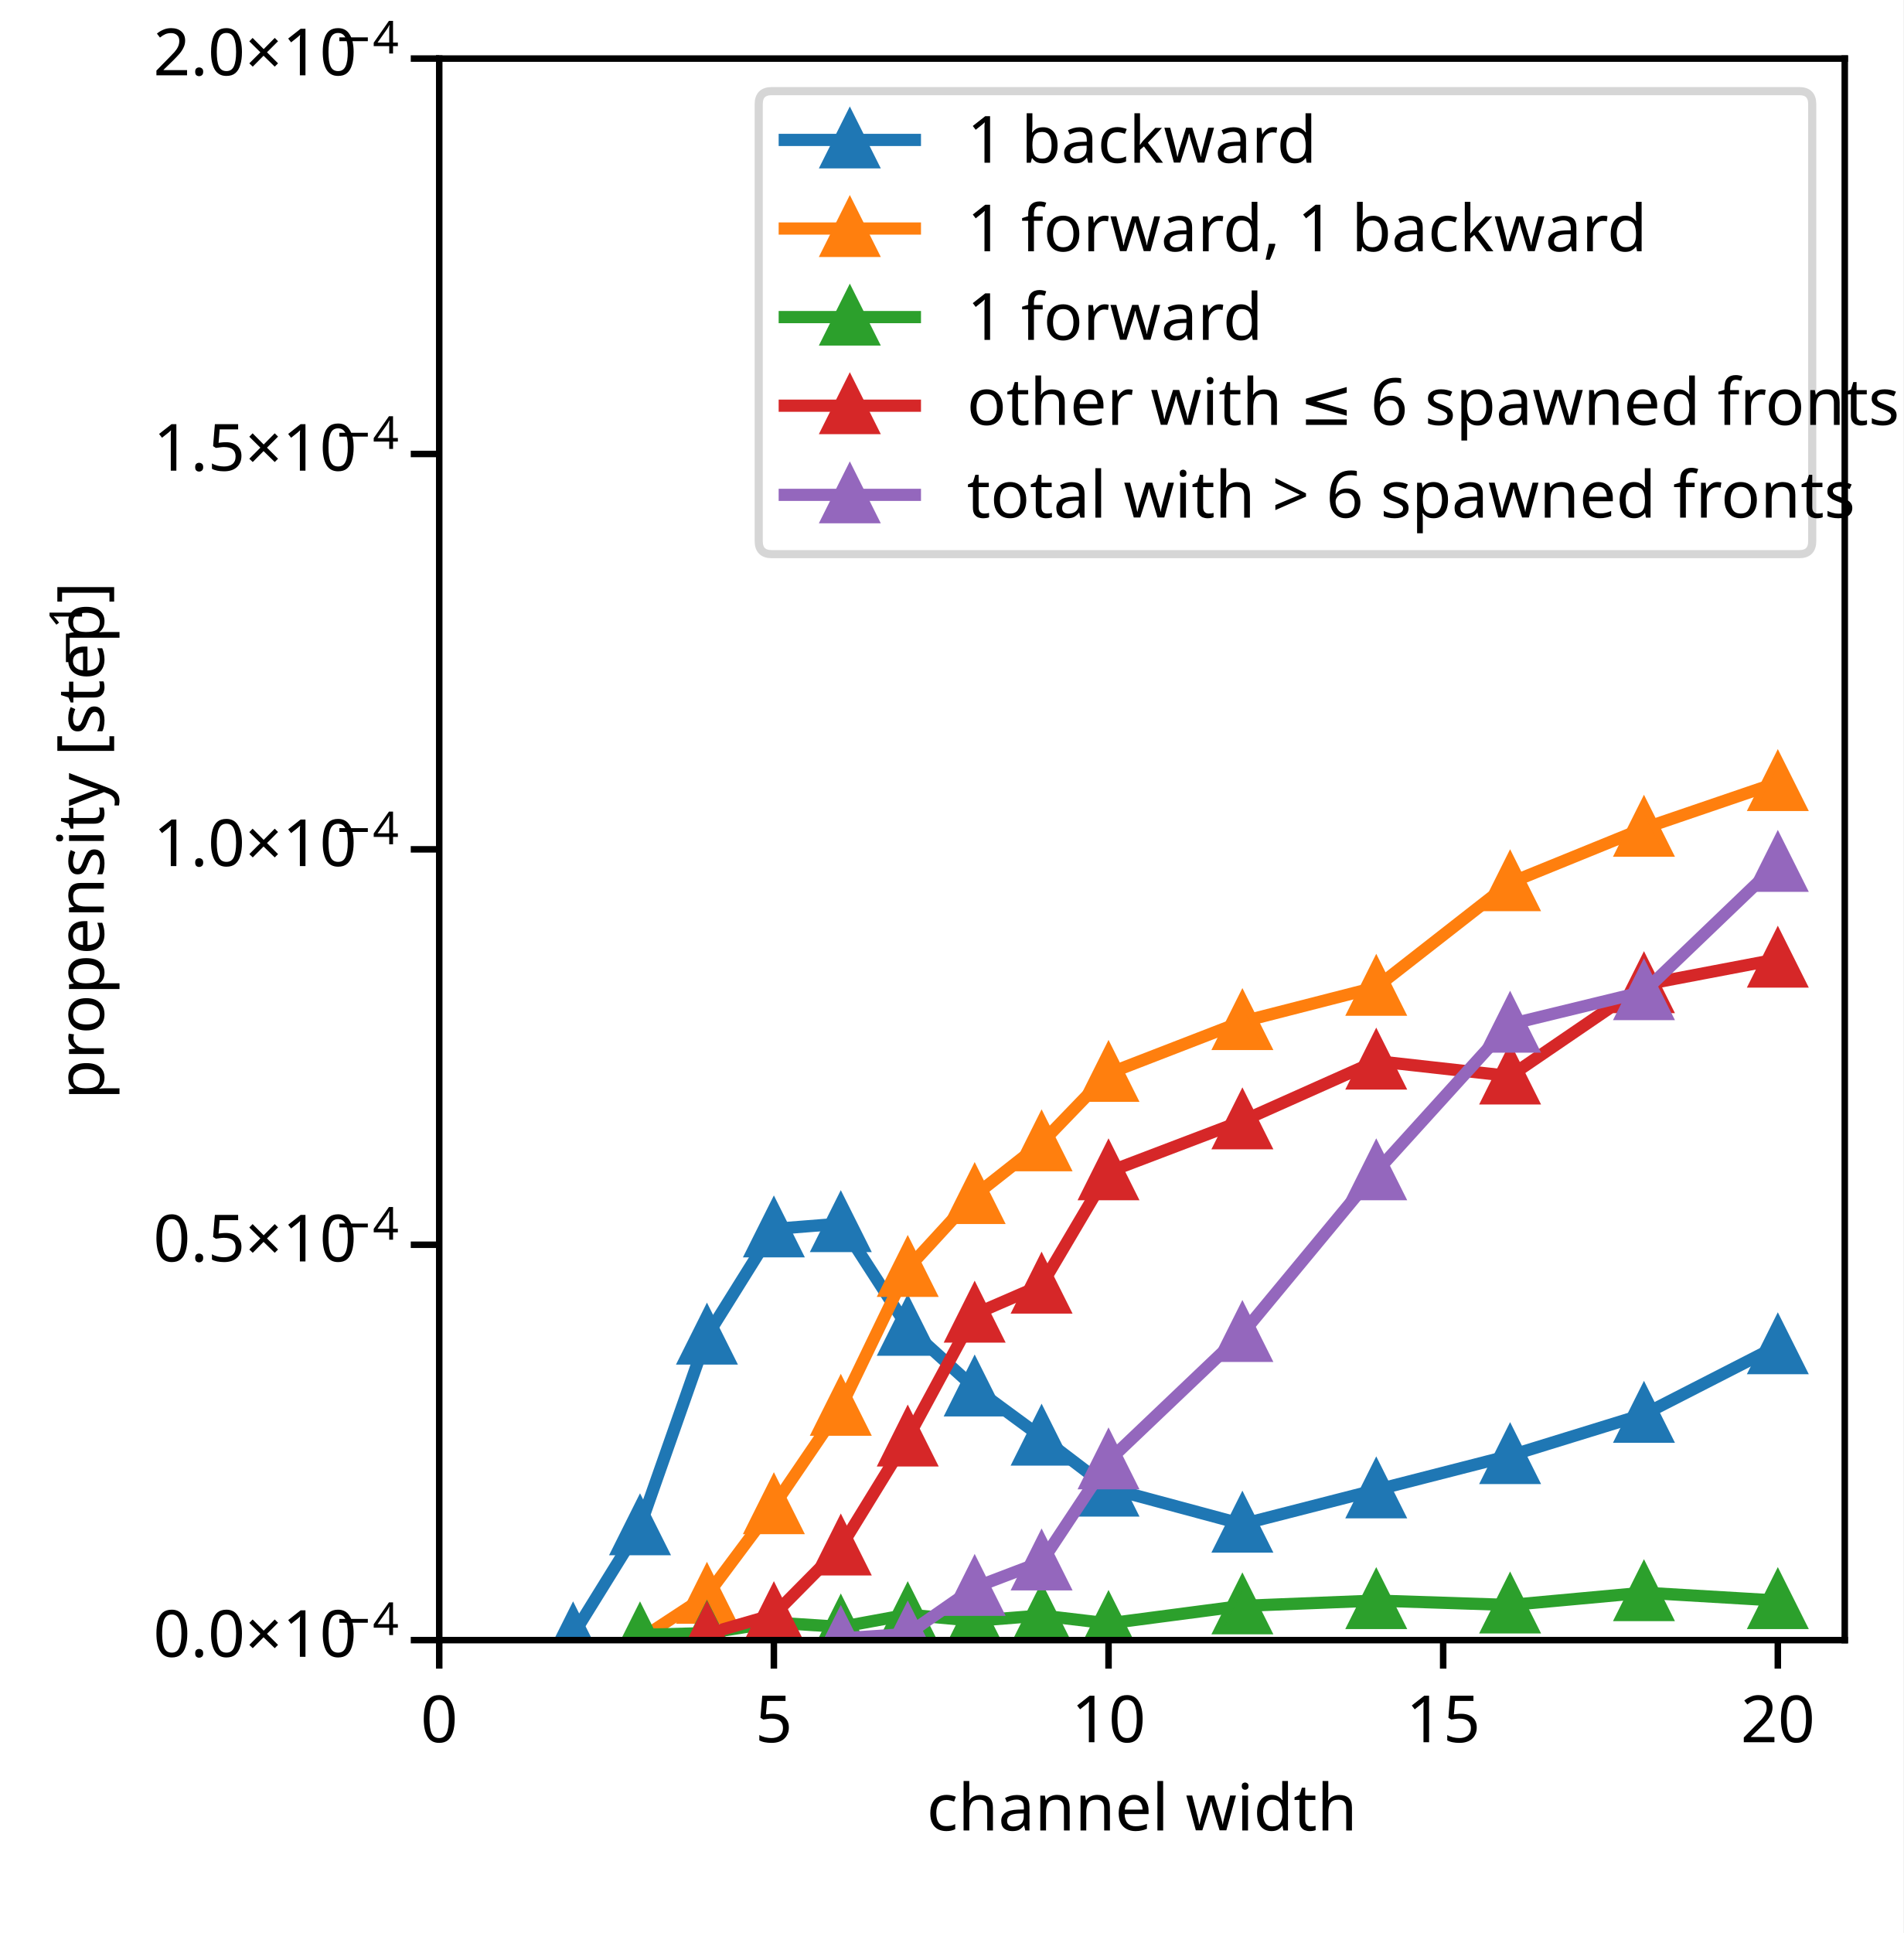
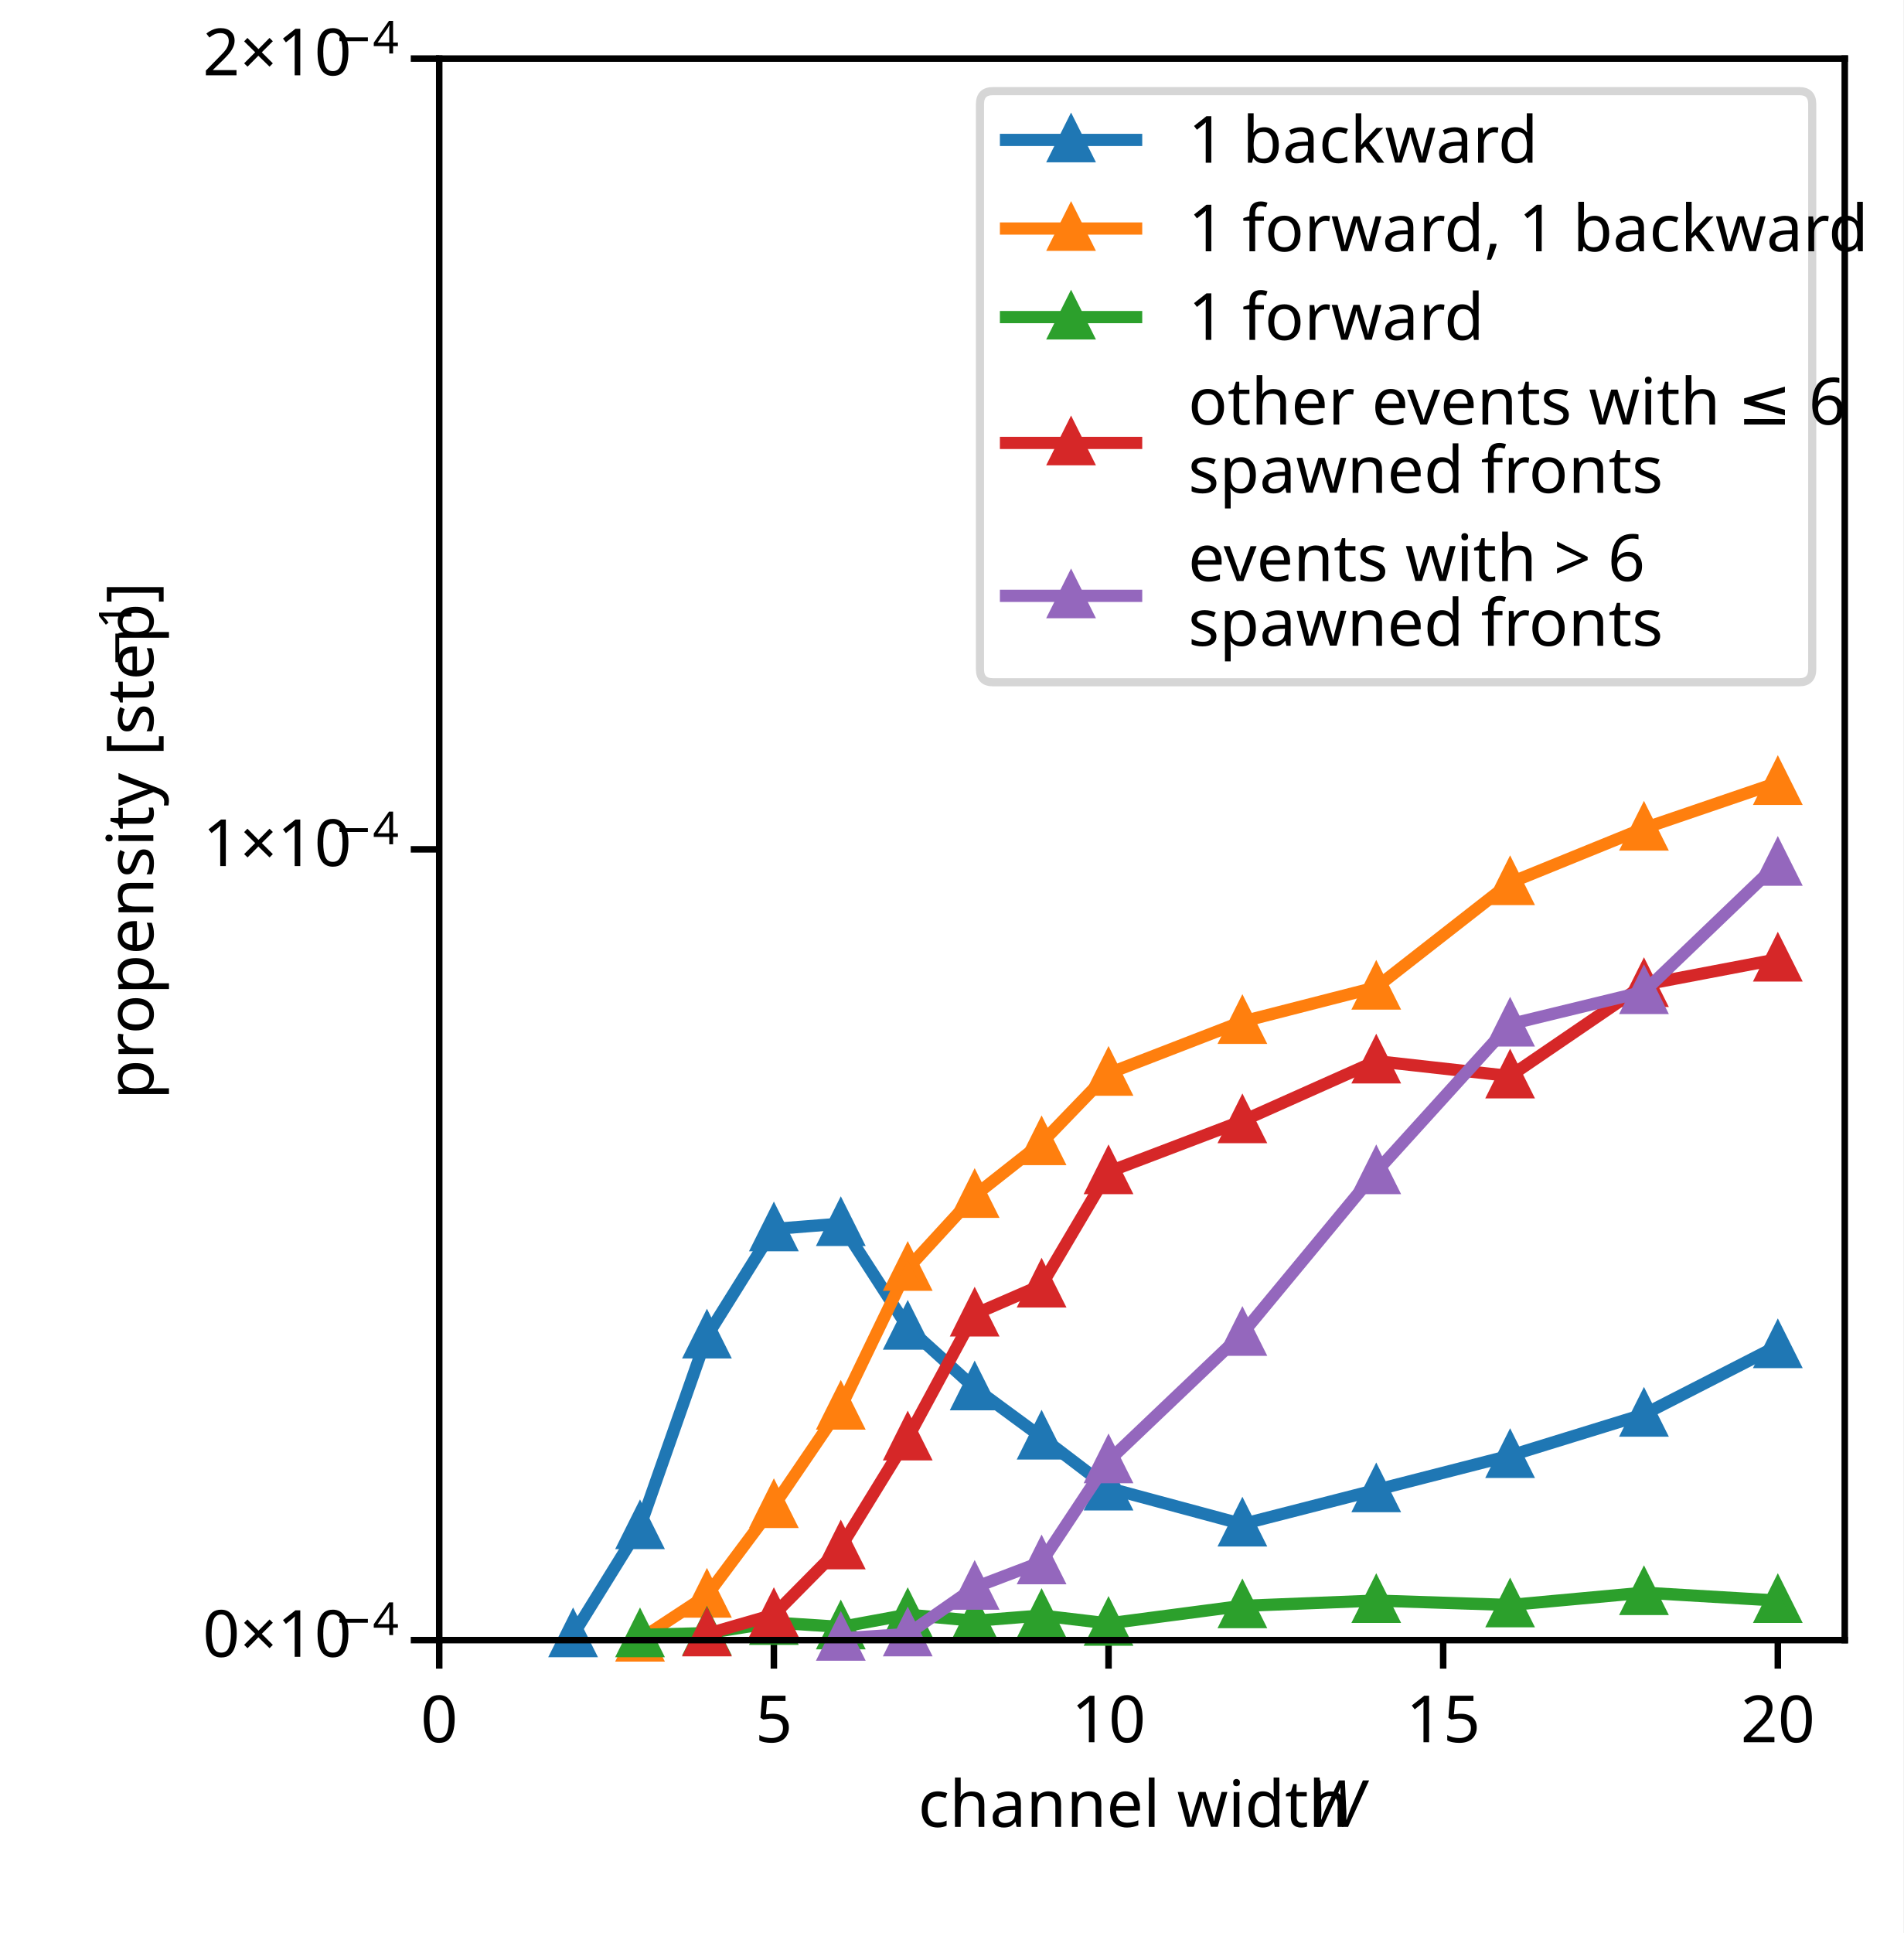
<svg xmlns="http://www.w3.org/2000/svg" xmlns:xlink="http://www.w3.org/1999/xlink" width="234pt" height="237.6pt" viewBox="0 0 234 237.6" version="1.1">
  <defs>
    <style type="text/css">*{stroke-linejoin: round; stroke-linecap: butt}</style>
  </defs>
  <g id="figure_1">
    <g id="patch_1">
      <path d="M 0 237.6  L 234 237.6  L 234 0  L 0 0  z " style="fill: #ffffff" />
    </g>
    <g id="axes_1">
      <g id="patch_2">
        <path d="M 54 201.6  L 226.8 201.6  L 226.8 7.2  L 54 7.2  z " style="fill: #ffffff" />
      </g>
      <g id="matplotlib.axis_1">
        <g id="xtick_1">
          <g id="line2d_1">
            <defs>
-               <path id="me3dc14b93c" d="M 0 0  L 0 3.5  " style="stroke: #000000; stroke-width: 0.8" />
+               <path id="mfe54321dc1" d="M 0 0  L 0 3.5  " style="stroke: #000000; stroke-width: 0.8" />
            </defs>
            <g>
-               <use xlink:href="#me3dc14b93c" x="54" y="201.6" style="stroke: #000000; stroke-width: 0.8" />
+               <use xlink:href="#mfe54321dc1" x="54" y="201.6" style="stroke: #000000; stroke-width: 0.8" />
            </g>
          </g>
          <g id="text_1">
            <text style="font: 8px 'Carlito', sans-serif; text-anchor: middle" x="54" y="214.155" transform="rotate(-0 54 214.155)">0</text>
          </g>
        </g>
        <g id="xtick_2">
          <g id="line2d_2">
            <g>
-               <use xlink:href="#me3dc14b93c" x="95.143" y="201.6" style="stroke: #000000; stroke-width: 0.8" />
+               <use xlink:href="#mfe54321dc1" x="95.143" y="201.6" style="stroke: #000000; stroke-width: 0.8" />
            </g>
          </g>
          <g id="text_2">
            <text style="font: 8px 'Carlito', sans-serif; text-anchor: middle" x="95.143" y="214.155" transform="rotate(-0 95.14286 214.155)">5</text>
          </g>
        </g>
        <g id="xtick_3">
          <g id="line2d_3">
            <g>
-               <use xlink:href="#me3dc14b93c" x="136.286" y="201.6" style="stroke: #000000; stroke-width: 0.8" />
+               <use xlink:href="#mfe54321dc1" x="136.286" y="201.6" style="stroke: #000000; stroke-width: 0.8" />
            </g>
          </g>
          <g id="text_3">
            <text style="font: 8px 'Carlito', sans-serif; text-anchor: middle" x="136.286" y="214.155" transform="rotate(-0 136.2857 214.155)">10</text>
          </g>
        </g>
        <g id="xtick_4">
          <g id="line2d_4">
            <g>
-               <use xlink:href="#me3dc14b93c" x="177.429" y="201.6" style="stroke: #000000; stroke-width: 0.8" />
+               <use xlink:href="#mfe54321dc1" x="177.429" y="201.6" style="stroke: #000000; stroke-width: 0.8" />
            </g>
          </g>
          <g id="text_4">
            <text style="font: 8px 'Carlito', sans-serif; text-anchor: middle" x="177.429" y="214.155" transform="rotate(-0 177.4286 214.155)">15</text>
          </g>
        </g>
        <g id="xtick_5">
          <g id="line2d_5">
            <g>
-               <use xlink:href="#me3dc14b93c" x="218.571" y="201.6" style="stroke: #000000; stroke-width: 0.8" />
+               <use xlink:href="#mfe54321dc1" x="218.571" y="201.6" style="stroke: #000000; stroke-width: 0.8" />
            </g>
          </g>
          <g id="text_5">
            <text style="font: 8px 'Carlito', sans-serif; text-anchor: middle" x="218.571" y="214.155" transform="rotate(-0 218.5714 214.155)">20</text>
          </g>
        </g>
        <g id="text_6">
-           <text style="font: 8px 'Carlito', sans-serif; text-anchor: middle" x="140.4" y="224.999" transform="rotate(-0 140.4 224.9988)">channel width</text>
+           <g transform="translate(112.88 224.9988)">
+             <text>
+               <tspan style="font: 8px 'Carlito'" x="0 3.383 7.586 11.418 15.621 19.824 23.805 25.641 27.449 33.168 35.004 39.207 41.887 46.09" y="-0.438">channel width </tspan>
+               <tspan style="font: italic 8px 'Carlito'" x="47.898" y="-0.438">W</tspan>
+             </text>
+           </g>
        </g>
      </g>
      <g id="matplotlib.axis_2">
        <g id="ytick_1">
          <g id="line2d_6">
            <defs>
-               <path id="mc9a060aafd" d="M 0 0  L -3.5 0  " style="stroke: #000000; stroke-width: 0.8" />
+               <path id="m0acefcb801" d="M 0 0  L -3.5 0  " style="stroke: #000000; stroke-width: 0.8" />
            </defs>
            <g>
-               <use xlink:href="#mc9a060aafd" x="54" y="201.6" style="stroke: #000000; stroke-width: 0.8" />
+               <use xlink:href="#m0acefcb801" x="54" y="201.6" style="stroke: #000000; stroke-width: 0.8" />
            </g>
          </g>
          <g id="text_7">
-             <g transform="translate(18.84 204.3775)">
+             <g transform="translate(24.92 204.3775)">
              <text>
-                 <tspan style="font: 8px 'Carlito'" x="0 4.055 6.074 10.129 14.113 18.168" y="-0.722">0.0×10</tspan>
-                 <tspan style="font: 5.6px 'Carlito'" x="22.29 25.079" y="-3.402">−4</tspan>
+                 <tspan style="font: 8px 'Carlito'" x="0 4.055 8.039 12.094" y="-0.722">0×10</tspan>
+                 <tspan style="font: 5.6px 'Carlito'" x="16.215 19.004" y="-3.402">−4</tspan>
              </text>
            </g>
          </g>
        </g>
        <g id="ytick_2">
          <g id="line2d_7">
            <g>
-               <use xlink:href="#mc9a060aafd" x="54" y="153" style="stroke: #000000; stroke-width: 0.8" />
+               <use xlink:href="#m0acefcb801" x="54" y="104.4" style="stroke: #000000; stroke-width: 0.8" />
            </g>
          </g>
          <g id="text_8">
-             <g transform="translate(18.84 155.7775)">
+             <g transform="translate(24.92 107.1775)">
              <text>
-                 <tspan style="font: 8px 'Carlito'" x="0 4.055 6.074 10.129 14.113 18.168" y="-0.722">0.5×10</tspan>
-                 <tspan style="font: 5.6px 'Carlito'" x="22.29 25.079" y="-3.402">−4</tspan>
+                 <tspan style="font: 8px 'Carlito'" x="0 4.055 8.039 12.094" y="-0.722">1×10</tspan>
+                 <tspan style="font: 5.6px 'Carlito'" x="16.215 19.004" y="-3.402">−4</tspan>
              </text>
            </g>
          </g>
        </g>
        <g id="ytick_3">
          <g id="line2d_8">
            <g>
-               <use xlink:href="#mc9a060aafd" x="54" y="104.4" style="stroke: #000000; stroke-width: 0.8" />
+               <use xlink:href="#m0acefcb801" x="54" y="7.2" style="stroke: #000000; stroke-width: 0.8" />
            </g>
          </g>
          <g id="text_9">
-             <g transform="translate(18.84 107.1775)">
+             <g transform="translate(24.92 9.9775)">
              <text>
-                 <tspan style="font: 8px 'Carlito'" x="0 4.055 6.074 10.129 14.113 18.168" y="-0.722">1.0×10</tspan>
-                 <tspan style="font: 5.6px 'Carlito'" x="22.29 25.079" y="-3.402">−4</tspan>
+                 <tspan style="font: 8px 'Carlito'" x="0 4.055 8.039 12.094" y="-0.722">2×10</tspan>
+                 <tspan style="font: 5.6px 'Carlito'" x="16.215 19.004" y="-3.402">−4</tspan>
              </text>
            </g>
          </g>
        </g>
-         <g id="ytick_4">
-           <g id="line2d_9">
-             <g>
-               <use xlink:href="#mc9a060aafd" x="54" y="55.8" style="stroke: #000000; stroke-width: 0.8" />
-             </g>
-           </g>
-           <g id="text_10">
-             <g transform="translate(18.84 58.5775)">
-               <text>
-                 <tspan style="font: 8px 'Carlito'" x="0 4.055 6.074 10.129 14.113 18.168" y="-0.722">1.5×10</tspan>
-                 <tspan style="font: 5.6px 'Carlito'" x="22.29 25.079" y="-3.402">−4</tspan>
-               </text>
-             </g>
-           </g>
-         </g>
-         <g id="ytick_5">
-           <g id="line2d_10">
-             <g>
-               <use xlink:href="#mc9a060aafd" x="54" y="7.2" style="stroke: #000000; stroke-width: 0.8" />
-             </g>
-           </g>
-           <g id="text_11">
-             <g transform="translate(18.84 9.9775)">
-               <text>
-                 <tspan style="font: 8px 'Carlito'" x="0 4.055 6.074 10.129 14.113 18.168" y="-0.722">2.0×10</tspan>
-                 <tspan style="font: 5.6px 'Carlito'" x="22.29 25.079" y="-3.402">−4</tspan>
-               </text>
-             </g>
-           </g>
-         </g>
-         <g id="text_12">
-           <g transform="translate(13.48 135.16) rotate(-90)">
+         <g id="text_10">
+           <g transform="translate(19.56 135.16) rotate(-90)">
            <text>
              <tspan style="font: 8px 'Carlito'" x="0 4.203 6.992 11.211 15.414 19.395 23.598 26.727 28.562 31.242 34.863 36.672 39.125 42.254 44.934 48.914 59.003" y="-0.711">propensity [step]</tspan>
              <tspan style="font: 5.6px 'Carlito'" x="53.184 55.973" y="-3.391">−1</tspan>
            </text>
          </g>
        </g>
      </g>
+       <g id="line2d_9">
+         <path d="M 70.457 200.952  L 78.686 187.668  L 86.914 164.232  L 95.143 151.056  L 103.371 150.408  L 111.6 163.152  L 119.829 170.604  L 128.057 176.652  L 136.286 182.916  L 152.743 187.344  L 169.2 183.132  L 185.657 178.92  L 202.114 173.844  L 218.571 165.42  " style="fill: none; stroke: #1f77b4; stroke-width: 1.5; stroke-linecap: square" />
+         <defs>
+           <path id="md3e17b22b4" d="M 0 -2.25  L -2.25 2.25  L 2.25 2.25  z " style="stroke: #1f77b4; stroke-linejoin: miter" />
+         </defs>
+         <g>
+           <use xlink:href="#md3e17b22b4" x="70.457" y="200.952" style="fill: #1f77b4; stroke: #1f77b4; stroke-linejoin: miter" />
+           <use xlink:href="#md3e17b22b4" x="78.686" y="187.668" style="fill: #1f77b4; stroke: #1f77b4; stroke-linejoin: miter" />
+           <use xlink:href="#md3e17b22b4" x="86.914" y="164.232" style="fill: #1f77b4; stroke: #1f77b4; stroke-linejoin: miter" />
+           <use xlink:href="#md3e17b22b4" x="95.143" y="151.056" style="fill: #1f77b4; stroke: #1f77b4; stroke-linejoin: miter" />
+           <use xlink:href="#md3e17b22b4" x="103.371" y="150.408" style="fill: #1f77b4; stroke: #1f77b4; stroke-linejoin: miter" />
+           <use xlink:href="#md3e17b22b4" x="111.6" y="163.152" style="fill: #1f77b4; stroke: #1f77b4; stroke-linejoin: miter" />
+           <use xlink:href="#md3e17b22b4" x="119.829" y="170.604" style="fill: #1f77b4; stroke: #1f77b4; stroke-linejoin: miter" />
+           <use xlink:href="#md3e17b22b4" x="128.057" y="176.652" style="fill: #1f77b4; stroke: #1f77b4; stroke-linejoin: miter" />
+           <use xlink:href="#md3e17b22b4" x="136.286" y="182.916" style="fill: #1f77b4; stroke: #1f77b4; stroke-linejoin: miter" />
+           <use xlink:href="#md3e17b22b4" x="152.743" y="187.344" style="fill: #1f77b4; stroke: #1f77b4; stroke-linejoin: miter" />
+           <use xlink:href="#md3e17b22b4" x="169.2" y="183.132" style="fill: #1f77b4; stroke: #1f77b4; stroke-linejoin: miter" />
+           <use xlink:href="#md3e17b22b4" x="185.657" y="178.92" style="fill: #1f77b4; stroke: #1f77b4; stroke-linejoin: miter" />
+           <use xlink:href="#md3e17b22b4" x="202.114" y="173.844" style="fill: #1f77b4; stroke: #1f77b4; stroke-linejoin: miter" />
+           <use xlink:href="#md3e17b22b4" x="218.571" y="165.42" style="fill: #1f77b4; stroke: #1f77b4; stroke-linejoin: miter" />
+         </g>
+       </g>
+       <g id="line2d_10">
+         <path d="M 78.686 201.492  L 86.914 196.092  L 95.143 185.076  L 103.371 172.98  L 111.6 155.916  L 119.829 146.952  L 128.057 140.472  L 136.286 131.94  L 152.743 125.568  L 169.2 121.356  L 185.657 108.504  L 202.114 101.808  L 218.571 96.192  " style="fill: none; stroke: #ff7f0e; stroke-width: 1.5; stroke-linecap: square" />
+         <defs>
+           <path id="mf209d56eb7" d="M 0 -2.25  L -2.25 2.25  L 2.25 2.25  z " style="stroke: #ff7f0e; stroke-linejoin: miter" />
+         </defs>
+         <g>
+           <use xlink:href="#mf209d56eb7" x="78.686" y="201.492" style="fill: #ff7f0e; stroke: #ff7f0e; stroke-linejoin: miter" />
+           <use xlink:href="#mf209d56eb7" x="86.914" y="196.092" style="fill: #ff7f0e; stroke: #ff7f0e; stroke-linejoin: miter" />
+           <use xlink:href="#mf209d56eb7" x="95.143" y="185.076" style="fill: #ff7f0e; stroke: #ff7f0e; stroke-linejoin: miter" />
+           <use xlink:href="#mf209d56eb7" x="103.371" y="172.98" style="fill: #ff7f0e; stroke: #ff7f0e; stroke-linejoin: miter" />
+           <use xlink:href="#mf209d56eb7" x="111.6" y="155.916" style="fill: #ff7f0e; stroke: #ff7f0e; stroke-linejoin: miter" />
+           <use xlink:href="#mf209d56eb7" x="119.829" y="146.952" style="fill: #ff7f0e; stroke: #ff7f0e; stroke-linejoin: miter" />
+           <use xlink:href="#mf209d56eb7" x="128.057" y="140.472" style="fill: #ff7f0e; stroke: #ff7f0e; stroke-linejoin: miter" />
+           <use xlink:href="#mf209d56eb7" x="136.286" y="131.94" style="fill: #ff7f0e; stroke: #ff7f0e; stroke-linejoin: miter" />
+           <use xlink:href="#mf209d56eb7" x="152.743" y="125.568" style="fill: #ff7f0e; stroke: #ff7f0e; stroke-linejoin: miter" />
+           <use xlink:href="#mf209d56eb7" x="169.2" y="121.356" style="fill: #ff7f0e; stroke: #ff7f0e; stroke-linejoin: miter" />
+           <use xlink:href="#mf209d56eb7" x="185.657" y="108.504" style="fill: #ff7f0e; stroke: #ff7f0e; stroke-linejoin: miter" />
+           <use xlink:href="#mf209d56eb7" x="202.114" y="101.808" style="fill: #ff7f0e; stroke: #ff7f0e; stroke-linejoin: miter" />
+           <use xlink:href="#mf209d56eb7" x="218.571" y="96.192" style="fill: #ff7f0e; stroke: #ff7f0e; stroke-linejoin: miter" />
+         </g>
+       </g>
      <g id="line2d_11">
-         <path d="M 70.457 200.952  L 78.686 187.668  L 86.914 164.232  L 95.143 151.056  L 103.371 150.408  L 111.6 163.152  L 119.829 170.604  L 128.057 176.652  L 136.286 182.916  L 152.743 187.344  L 169.2 183.132  L 185.657 178.92  L 202.114 173.844  L 218.571 165.42  " clip-path="url(#pb7e9510b2d)" style="fill: none; stroke: #1f77b4; stroke-width: 1.5; stroke-linecap: square" />
-         <defs>
-           <path id="meb82bf4953" d="M 0 -3  L -3 3  L 3 3  z " style="stroke: #1f77b4; stroke-linejoin: miter" />
-         </defs>
-         <g clip-path="url(#pb7e9510b2d)">
-           <use xlink:href="#meb82bf4953" x="70.457" y="200.952" style="fill: #1f77b4; stroke: #1f77b4; stroke-linejoin: miter" />
-           <use xlink:href="#meb82bf4953" x="78.686" y="187.668" style="fill: #1f77b4; stroke: #1f77b4; stroke-linejoin: miter" />
-           <use xlink:href="#meb82bf4953" x="86.914" y="164.232" style="fill: #1f77b4; stroke: #1f77b4; stroke-linejoin: miter" />
-           <use xlink:href="#meb82bf4953" x="95.143" y="151.056" style="fill: #1f77b4; stroke: #1f77b4; stroke-linejoin: miter" />
-           <use xlink:href="#meb82bf4953" x="103.371" y="150.408" style="fill: #1f77b4; stroke: #1f77b4; stroke-linejoin: miter" />
-           <use xlink:href="#meb82bf4953" x="111.6" y="163.152" style="fill: #1f77b4; stroke: #1f77b4; stroke-linejoin: miter" />
-           <use xlink:href="#meb82bf4953" x="119.829" y="170.604" style="fill: #1f77b4; stroke: #1f77b4; stroke-linejoin: miter" />
-           <use xlink:href="#meb82bf4953" x="128.057" y="176.652" style="fill: #1f77b4; stroke: #1f77b4; stroke-linejoin: miter" />
-           <use xlink:href="#meb82bf4953" x="136.286" y="182.916" style="fill: #1f77b4; stroke: #1f77b4; stroke-linejoin: miter" />
-           <use xlink:href="#meb82bf4953" x="152.743" y="187.344" style="fill: #1f77b4; stroke: #1f77b4; stroke-linejoin: miter" />
-           <use xlink:href="#meb82bf4953" x="169.2" y="183.132" style="fill: #1f77b4; stroke: #1f77b4; stroke-linejoin: miter" />
-           <use xlink:href="#meb82bf4953" x="185.657" y="178.92" style="fill: #1f77b4; stroke: #1f77b4; stroke-linejoin: miter" />
-           <use xlink:href="#meb82bf4953" x="202.114" y="173.844" style="fill: #1f77b4; stroke: #1f77b4; stroke-linejoin: miter" />
-           <use xlink:href="#meb82bf4953" x="218.571" y="165.42" style="fill: #1f77b4; stroke: #1f77b4; stroke-linejoin: miter" />
+         <path d="M 78.686 200.952  L 86.914 200.736  L 95.143 199.44  L 103.371 199.98  L 111.6 198.468  L 119.829 199.224  L 128.057 198.576  L 136.286 199.548  L 152.743 197.388  L 169.2 196.74  L 185.657 197.28  L 202.114 195.768  L 218.571 196.74  " style="fill: none; stroke: #2ca02c; stroke-width: 1.5; stroke-linecap: square" />
+         <defs>
+           <path id="mbaccffd64f" d="M 0 -2.25  L -2.25 2.25  L 2.25 2.25  z " style="stroke: #2ca02c; stroke-linejoin: miter" />
+         </defs>
+         <g>
+           <use xlink:href="#mbaccffd64f" x="78.686" y="200.952" style="fill: #2ca02c; stroke: #2ca02c; stroke-linejoin: miter" />
+           <use xlink:href="#mbaccffd64f" x="86.914" y="200.736" style="fill: #2ca02c; stroke: #2ca02c; stroke-linejoin: miter" />
+           <use xlink:href="#mbaccffd64f" x="95.143" y="199.44" style="fill: #2ca02c; stroke: #2ca02c; stroke-linejoin: miter" />
+           <use xlink:href="#mbaccffd64f" x="103.371" y="199.98" style="fill: #2ca02c; stroke: #2ca02c; stroke-linejoin: miter" />
+           <use xlink:href="#mbaccffd64f" x="111.6" y="198.468" style="fill: #2ca02c; stroke: #2ca02c; stroke-linejoin: miter" />
+           <use xlink:href="#mbaccffd64f" x="119.829" y="199.224" style="fill: #2ca02c; stroke: #2ca02c; stroke-linejoin: miter" />
+           <use xlink:href="#mbaccffd64f" x="128.057" y="198.576" style="fill: #2ca02c; stroke: #2ca02c; stroke-linejoin: miter" />
+           <use xlink:href="#mbaccffd64f" x="136.286" y="199.548" style="fill: #2ca02c; stroke: #2ca02c; stroke-linejoin: miter" />
+           <use xlink:href="#mbaccffd64f" x="152.743" y="197.388" style="fill: #2ca02c; stroke: #2ca02c; stroke-linejoin: miter" />
+           <use xlink:href="#mbaccffd64f" x="169.2" y="196.74" style="fill: #2ca02c; stroke: #2ca02c; stroke-linejoin: miter" />
+           <use xlink:href="#mbaccffd64f" x="185.657" y="197.28" style="fill: #2ca02c; stroke: #2ca02c; stroke-linejoin: miter" />
+           <use xlink:href="#mbaccffd64f" x="202.114" y="195.768" style="fill: #2ca02c; stroke: #2ca02c; stroke-linejoin: miter" />
+           <use xlink:href="#mbaccffd64f" x="218.571" y="196.74" style="fill: #2ca02c; stroke: #2ca02c; stroke-linejoin: miter" />
        </g>
      </g>
      <g id="line2d_12">
-         <path d="M 78.686 201.492  L 86.914 196.092  L 95.143 185.076  L 103.371 172.98  L 111.6 155.916  L 119.829 146.952  L 128.057 140.472  L 136.286 131.94  L 152.743 125.568  L 169.2 121.356  L 185.657 108.504  L 202.114 101.808  L 218.571 96.192  " clip-path="url(#pb7e9510b2d)" style="fill: none; stroke: #ff7f0e; stroke-width: 1.5; stroke-linecap: square" />
-         <defs>
-           <path id="m40b4617d9a" d="M 0 -3  L -3 3  L 3 3  z " style="stroke: #ff7f0e; stroke-linejoin: miter" />
-         </defs>
-         <g clip-path="url(#pb7e9510b2d)">
-           <use xlink:href="#m40b4617d9a" x="78.686" y="201.492" style="fill: #ff7f0e; stroke: #ff7f0e; stroke-linejoin: miter" />
-           <use xlink:href="#m40b4617d9a" x="86.914" y="196.092" style="fill: #ff7f0e; stroke: #ff7f0e; stroke-linejoin: miter" />
-           <use xlink:href="#m40b4617d9a" x="95.143" y="185.076" style="fill: #ff7f0e; stroke: #ff7f0e; stroke-linejoin: miter" />
-           <use xlink:href="#m40b4617d9a" x="103.371" y="172.98" style="fill: #ff7f0e; stroke: #ff7f0e; stroke-linejoin: miter" />
-           <use xlink:href="#m40b4617d9a" x="111.6" y="155.916" style="fill: #ff7f0e; stroke: #ff7f0e; stroke-linejoin: miter" />
-           <use xlink:href="#m40b4617d9a" x="119.829" y="146.952" style="fill: #ff7f0e; stroke: #ff7f0e; stroke-linejoin: miter" />
-           <use xlink:href="#m40b4617d9a" x="128.057" y="140.472" style="fill: #ff7f0e; stroke: #ff7f0e; stroke-linejoin: miter" />
-           <use xlink:href="#m40b4617d9a" x="136.286" y="131.94" style="fill: #ff7f0e; stroke: #ff7f0e; stroke-linejoin: miter" />
-           <use xlink:href="#m40b4617d9a" x="152.743" y="125.568" style="fill: #ff7f0e; stroke: #ff7f0e; stroke-linejoin: miter" />
-           <use xlink:href="#m40b4617d9a" x="169.2" y="121.356" style="fill: #ff7f0e; stroke: #ff7f0e; stroke-linejoin: miter" />
-           <use xlink:href="#m40b4617d9a" x="185.657" y="108.504" style="fill: #ff7f0e; stroke: #ff7f0e; stroke-linejoin: miter" />
-           <use xlink:href="#m40b4617d9a" x="202.114" y="101.808" style="fill: #ff7f0e; stroke: #ff7f0e; stroke-linejoin: miter" />
-           <use xlink:href="#m40b4617d9a" x="218.571" y="96.192" style="fill: #ff7f0e; stroke: #ff7f0e; stroke-linejoin: miter" />
+         <path d="M 86.914 200.844  L 95.143 198.468  L 103.371 190.152  L 111.6 176.76  L 119.829 161.532  L 128.057 157.968  L 136.286 144.036  L 152.743 137.772  L 169.2 130.428  L 185.657 132.264  L 202.114 121.032  L 218.571 117.9  " style="fill: none; stroke: #d62728; stroke-width: 1.5; stroke-linecap: square" />
+         <defs>
+           <path id="m063735b9e4" d="M 0 -2.25  L -2.25 2.25  L 2.25 2.25  z " style="stroke: #d62728; stroke-linejoin: miter" />
+         </defs>
+         <g>
+           <use xlink:href="#m063735b9e4" x="86.914" y="200.844" style="fill: #d62728; stroke: #d62728; stroke-linejoin: miter" />
+           <use xlink:href="#m063735b9e4" x="95.143" y="198.468" style="fill: #d62728; stroke: #d62728; stroke-linejoin: miter" />
+           <use xlink:href="#m063735b9e4" x="103.371" y="190.152" style="fill: #d62728; stroke: #d62728; stroke-linejoin: miter" />
+           <use xlink:href="#m063735b9e4" x="111.6" y="176.76" style="fill: #d62728; stroke: #d62728; stroke-linejoin: miter" />
+           <use xlink:href="#m063735b9e4" x="119.829" y="161.532" style="fill: #d62728; stroke: #d62728; stroke-linejoin: miter" />
+           <use xlink:href="#m063735b9e4" x="128.057" y="157.968" style="fill: #d62728; stroke: #d62728; stroke-linejoin: miter" />
+           <use xlink:href="#m063735b9e4" x="136.286" y="144.036" style="fill: #d62728; stroke: #d62728; stroke-linejoin: miter" />
+           <use xlink:href="#m063735b9e4" x="152.743" y="137.772" style="fill: #d62728; stroke: #d62728; stroke-linejoin: miter" />
+           <use xlink:href="#m063735b9e4" x="169.2" y="130.428" style="fill: #d62728; stroke: #d62728; stroke-linejoin: miter" />
+           <use xlink:href="#m063735b9e4" x="185.657" y="132.264" style="fill: #d62728; stroke: #d62728; stroke-linejoin: miter" />
+           <use xlink:href="#m063735b9e4" x="202.114" y="121.032" style="fill: #d62728; stroke: #d62728; stroke-linejoin: miter" />
+           <use xlink:href="#m063735b9e4" x="218.571" y="117.9" style="fill: #d62728; stroke: #d62728; stroke-linejoin: miter" />
        </g>
      </g>
      <g id="line2d_13">
-         <path d="M 78.686 200.952  L 86.914 200.736  L 95.143 199.44  L 103.371 199.98  L 111.6 198.468  L 119.829 199.224  L 128.057 198.576  L 136.286 199.548  L 152.743 197.388  L 169.2 196.74  L 185.657 197.28  L 202.114 195.768  L 218.571 196.74  " clip-path="url(#pb7e9510b2d)" style="fill: none; stroke: #2ca02c; stroke-width: 1.5; stroke-linecap: square" />
-         <defs>
-           <path id="m741f884216" d="M 0 -3  L -3 3  L 3 3  z " style="stroke: #2ca02c; stroke-linejoin: miter" />
-         </defs>
-         <g clip-path="url(#pb7e9510b2d)">
-           <use xlink:href="#m741f884216" x="78.686" y="200.952" style="fill: #2ca02c; stroke: #2ca02c; stroke-linejoin: miter" />
-           <use xlink:href="#m741f884216" x="86.914" y="200.736" style="fill: #2ca02c; stroke: #2ca02c; stroke-linejoin: miter" />
-           <use xlink:href="#m741f884216" x="95.143" y="199.44" style="fill: #2ca02c; stroke: #2ca02c; stroke-linejoin: miter" />
-           <use xlink:href="#m741f884216" x="103.371" y="199.98" style="fill: #2ca02c; stroke: #2ca02c; stroke-linejoin: miter" />
-           <use xlink:href="#m741f884216" x="111.6" y="198.468" style="fill: #2ca02c; stroke: #2ca02c; stroke-linejoin: miter" />
-           <use xlink:href="#m741f884216" x="119.829" y="199.224" style="fill: #2ca02c; stroke: #2ca02c; stroke-linejoin: miter" />
-           <use xlink:href="#m741f884216" x="128.057" y="198.576" style="fill: #2ca02c; stroke: #2ca02c; stroke-linejoin: miter" />
-           <use xlink:href="#m741f884216" x="136.286" y="199.548" style="fill: #2ca02c; stroke: #2ca02c; stroke-linejoin: miter" />
-           <use xlink:href="#m741f884216" x="152.743" y="197.388" style="fill: #2ca02c; stroke: #2ca02c; stroke-linejoin: miter" />
-           <use xlink:href="#m741f884216" x="169.2" y="196.74" style="fill: #2ca02c; stroke: #2ca02c; stroke-linejoin: miter" />
-           <use xlink:href="#m741f884216" x="185.657" y="197.28" style="fill: #2ca02c; stroke: #2ca02c; stroke-linejoin: miter" />
-           <use xlink:href="#m741f884216" x="202.114" y="195.768" style="fill: #2ca02c; stroke: #2ca02c; stroke-linejoin: miter" />
-           <use xlink:href="#m741f884216" x="218.571" y="196.74" style="fill: #2ca02c; stroke: #2ca02c; stroke-linejoin: miter" />
-         </g>
-       </g>
-       <g id="line2d_14">
-         <path d="M 86.914 200.844  L 95.143 198.468  L 103.371 190.152  L 111.6 176.76  L 119.829 161.532  L 128.057 157.968  L 136.286 144.036  L 152.743 137.772  L 169.2 130.428  L 185.657 132.264  L 202.114 121.032  L 218.571 117.9  " clip-path="url(#pb7e9510b2d)" style="fill: none; stroke: #d62728; stroke-width: 1.5; stroke-linecap: square" />
-         <defs>
-           <path id="m953187e952" d="M 0 -3  L -3 3  L 3 3  z " style="stroke: #d62728; stroke-linejoin: miter" />
-         </defs>
-         <g clip-path="url(#pb7e9510b2d)">
-           <use xlink:href="#m953187e952" x="86.914" y="200.844" style="fill: #d62728; stroke: #d62728; stroke-linejoin: miter" />
-           <use xlink:href="#m953187e952" x="95.143" y="198.468" style="fill: #d62728; stroke: #d62728; stroke-linejoin: miter" />
-           <use xlink:href="#m953187e952" x="103.371" y="190.152" style="fill: #d62728; stroke: #d62728; stroke-linejoin: miter" />
-           <use xlink:href="#m953187e952" x="111.6" y="176.76" style="fill: #d62728; stroke: #d62728; stroke-linejoin: miter" />
-           <use xlink:href="#m953187e952" x="119.829" y="161.532" style="fill: #d62728; stroke: #d62728; stroke-linejoin: miter" />
-           <use xlink:href="#m953187e952" x="128.057" y="157.968" style="fill: #d62728; stroke: #d62728; stroke-linejoin: miter" />
-           <use xlink:href="#m953187e952" x="136.286" y="144.036" style="fill: #d62728; stroke: #d62728; stroke-linejoin: miter" />
-           <use xlink:href="#m953187e952" x="152.743" y="137.772" style="fill: #d62728; stroke: #d62728; stroke-linejoin: miter" />
-           <use xlink:href="#m953187e952" x="169.2" y="130.428" style="fill: #d62728; stroke: #d62728; stroke-linejoin: miter" />
-           <use xlink:href="#m953187e952" x="185.657" y="132.264" style="fill: #d62728; stroke: #d62728; stroke-linejoin: miter" />
-           <use xlink:href="#m953187e952" x="202.114" y="121.032" style="fill: #d62728; stroke: #d62728; stroke-linejoin: miter" />
-           <use xlink:href="#m953187e952" x="218.571" y="117.9" style="fill: #d62728; stroke: #d62728; stroke-linejoin: miter" />
-         </g>
-       </g>
-       <g id="line2d_15">
-         <path d="M 103.371 201.384  L 111.6 200.844  L 119.829 195.12  L 128.057 191.988  L 136.286 179.568  L 152.743 163.908  L 169.2 144.036  L 185.657 125.892  L 202.114 121.896  L 218.571 106.128  " clip-path="url(#pb7e9510b2d)" style="fill: none; stroke: #9467bd; stroke-width: 1.5; stroke-linecap: square" />
-         <defs>
-           <path id="m903ada465f" d="M 0 -3  L -3 3  L 3 3  z " style="stroke: #9467bd; stroke-linejoin: miter" />
-         </defs>
-         <g clip-path="url(#pb7e9510b2d)">
-           <use xlink:href="#m903ada465f" x="103.371" y="201.384" style="fill: #9467bd; stroke: #9467bd; stroke-linejoin: miter" />
-           <use xlink:href="#m903ada465f" x="111.6" y="200.844" style="fill: #9467bd; stroke: #9467bd; stroke-linejoin: miter" />
-           <use xlink:href="#m903ada465f" x="119.829" y="195.12" style="fill: #9467bd; stroke: #9467bd; stroke-linejoin: miter" />
-           <use xlink:href="#m903ada465f" x="128.057" y="191.988" style="fill: #9467bd; stroke: #9467bd; stroke-linejoin: miter" />
-           <use xlink:href="#m903ada465f" x="136.286" y="179.568" style="fill: #9467bd; stroke: #9467bd; stroke-linejoin: miter" />
-           <use xlink:href="#m903ada465f" x="152.743" y="163.908" style="fill: #9467bd; stroke: #9467bd; stroke-linejoin: miter" />
-           <use xlink:href="#m903ada465f" x="169.2" y="144.036" style="fill: #9467bd; stroke: #9467bd; stroke-linejoin: miter" />
-           <use xlink:href="#m903ada465f" x="185.657" y="125.892" style="fill: #9467bd; stroke: #9467bd; stroke-linejoin: miter" />
-           <use xlink:href="#m903ada465f" x="202.114" y="121.896" style="fill: #9467bd; stroke: #9467bd; stroke-linejoin: miter" />
-           <use xlink:href="#m903ada465f" x="218.571" y="106.128" style="fill: #9467bd; stroke: #9467bd; stroke-linejoin: miter" />
+         <path d="M 103.371 201.384  L 111.6 200.844  L 119.829 195.12  L 128.057 191.988  L 136.286 179.568  L 152.743 163.908  L 169.2 144.036  L 185.657 125.892  L 202.114 121.896  L 218.571 106.128  " style="fill: none; stroke: #9467bd; stroke-width: 1.5; stroke-linecap: square" />
+         <defs>
+           <path id="m4ee5e44cde" d="M 0 -2.25  L -2.25 2.25  L 2.25 2.25  z " style="stroke: #9467bd; stroke-linejoin: miter" />
+         </defs>
+         <g>
+           <use xlink:href="#m4ee5e44cde" x="103.371" y="201.384" style="fill: #9467bd; stroke: #9467bd; stroke-linejoin: miter" />
+           <use xlink:href="#m4ee5e44cde" x="111.6" y="200.844" style="fill: #9467bd; stroke: #9467bd; stroke-linejoin: miter" />
+           <use xlink:href="#m4ee5e44cde" x="119.829" y="195.12" style="fill: #9467bd; stroke: #9467bd; stroke-linejoin: miter" />
+           <use xlink:href="#m4ee5e44cde" x="128.057" y="191.988" style="fill: #9467bd; stroke: #9467bd; stroke-linejoin: miter" />
+           <use xlink:href="#m4ee5e44cde" x="136.286" y="179.568" style="fill: #9467bd; stroke: #9467bd; stroke-linejoin: miter" />
+           <use xlink:href="#m4ee5e44cde" x="152.743" y="163.908" style="fill: #9467bd; stroke: #9467bd; stroke-linejoin: miter" />
+           <use xlink:href="#m4ee5e44cde" x="169.2" y="144.036" style="fill: #9467bd; stroke: #9467bd; stroke-linejoin: miter" />
+           <use xlink:href="#m4ee5e44cde" x="185.657" y="125.892" style="fill: #9467bd; stroke: #9467bd; stroke-linejoin: miter" />
+           <use xlink:href="#m4ee5e44cde" x="202.114" y="121.896" style="fill: #9467bd; stroke: #9467bd; stroke-linejoin: miter" />
+           <use xlink:href="#m4ee5e44cde" x="218.571" y="106.128" style="fill: #9467bd; stroke: #9467bd; stroke-linejoin: miter" />
        </g>
      </g>
      <g id="patch_3">
        <path d="M 54 201.6  L 54 7.2  " style="fill: none; stroke: #000000; stroke-width: 0.8; stroke-linejoin: miter; stroke-linecap: square" />
      </g>
      <g id="patch_4">
        <path d="M 226.8 201.6  L 226.8 7.2  " style="fill: none; stroke: #000000; stroke-width: 0.8; stroke-linejoin: miter; stroke-linecap: square" />
      </g>
      <g id="patch_5">
        <path d="M 54 201.6  L 226.8 201.6  " style="fill: none; stroke: #000000; stroke-width: 0.8; stroke-linejoin: miter; stroke-linecap: square" />
      </g>
      <g id="patch_6">
        <path d="M 54 7.2  L 226.8 7.2  " style="fill: none; stroke: #000000; stroke-width: 0.8; stroke-linejoin: miter; stroke-linecap: square" />
      </g>
      <g id="legend_1">
        <g id="patch_7">
-           <path d="M 94.88 68.115  L 221.2 68.115  Q 222.8 68.115 222.8 66.515  L 222.8 12.8  Q 222.8 11.2 221.2 11.2  L 94.88 11.2  Q 93.28 11.2 93.28 12.8  L 93.28 66.515  Q 93.28 68.115 94.88 68.115  z " style="fill: #ffffff; opacity: 0.8; stroke: #cccccc; stroke-linejoin: miter" />
+           <path d="M 122.08 83.863  L 221.2 83.863  Q 222.8 83.863 222.8 82.263  L 222.8 12.8  Q 222.8 11.2 221.2 11.2  L 122.08 11.2  Q 120.48 11.2 120.48 12.8  L 120.48 82.263  Q 120.48 83.863 122.08 83.863  z " style="fill: #ffffff; opacity: 0.8; stroke: #cccccc; stroke-linejoin: miter" />
+         </g>
+         <g id="line2d_14">
+           <path d="M 123.68 17.2  L 131.68 17.2  L 139.68 17.2  " style="fill: none; stroke: #1f77b4; stroke-width: 1.5; stroke-linecap: square" />
+           <g>
+             <use xlink:href="#md3e17b22b4" x="131.68" y="17.2" style="fill: #1f77b4; stroke: #1f77b4; stroke-linejoin: miter" />
+           </g>
+         </g>
+         <g id="text_11">
+           <text style="font: 8px 'Carlito', sans-serif; text-anchor: start" x="146.08" y="20" transform="rotate(-0 146.08 20)">1 backward</text>
+         </g>
+         <g id="line2d_15">
+           <path d="M 123.68 28.089  L 131.68 28.089  L 139.68 28.089  " style="fill: none; stroke: #ff7f0e; stroke-width: 1.5; stroke-linecap: square" />
+           <g>
+             <use xlink:href="#mf209d56eb7" x="131.68" y="28.089" style="fill: #ff7f0e; stroke: #ff7f0e; stroke-linejoin: miter" />
+           </g>
+         </g>
+         <g id="text_12">
+           <text style="font: 8px 'Carlito', sans-serif; text-anchor: start" x="146.08" y="30.889" transform="rotate(-0 146.08 30.88875)">1 forward, 1 backward</text>
        </g>
        <g id="line2d_16">
-           <path d="M 96.48 17.2  L 104.48 17.2  L 112.48 17.2  " style="fill: none; stroke: #1f77b4; stroke-width: 1.5; stroke-linecap: square" />
-           <g>
-             <use xlink:href="#meb82bf4953" x="104.48" y="17.2" style="fill: #1f77b4; stroke: #1f77b4; stroke-linejoin: miter" />
+           <path d="M 123.68 38.977  L 131.68 38.977  L 139.68 38.977  " style="fill: none; stroke: #2ca02c; stroke-width: 1.5; stroke-linecap: square" />
+           <g>
+             <use xlink:href="#mbaccffd64f" x="131.68" y="38.977" style="fill: #2ca02c; stroke: #2ca02c; stroke-linejoin: miter" />
          </g>
        </g>
        <g id="text_13">
-           <text style="font: 8px 'Carlito', sans-serif; text-anchor: start" x="118.88" y="20" transform="rotate(-0 118.88 20)">1 backward</text>
+           <text style="font: 8px 'Carlito', sans-serif; text-anchor: start" x="146.08" y="41.778" transform="rotate(-0 146.08 41.7775)">1 forward</text>
        </g>
        <g id="line2d_17">
-           <path d="M 96.48 28.089  L 104.48 28.089  L 112.48 28.089  " style="fill: none; stroke: #ff7f0e; stroke-width: 1.5; stroke-linecap: square" />
-           <g>
-             <use xlink:href="#m40b4617d9a" x="104.48" y="28.089" style="fill: #ff7f0e; stroke: #ff7f0e; stroke-linejoin: miter" />
+           <path d="M 123.68 54.443  L 131.68 54.443  L 139.68 54.443  " style="fill: none; stroke: #d62728; stroke-width: 1.5; stroke-linecap: square" />
+           <g>
+             <use xlink:href="#m063735b9e4" x="131.68" y="54.443" style="fill: #d62728; stroke: #d62728; stroke-linejoin: miter" />
          </g>
        </g>
        <g id="text_14">
-           <text style="font: 8px 'Carlito', sans-serif; text-anchor: start" x="118.88" y="30.889" transform="rotate(-0 118.88 30.88875)">1 forward, 1 backward</text>
+           <g transform="translate(146.08 52.62125)">
+             <text>
+               <tspan style="font: 8px 'Carlito'" x="0 4.219 6.898 11.102 15.082 17.871 19.68 23.66 27.273 31.254 35.457 38.137 41.266 43.074 48.793 50.629 53.309 57.512 60.586 65.836 67.645 71.699" y="-0.438">other events with ≤ 6 </tspan>
+             </text>
+           </g>
+           <text style="font: 8px 'Carlito', sans-serif" transform="translate(146.08 60.576)"> spawned fronts</text>
        </g>
        <g id="line2d_18">
-           <path d="M 96.48 38.977  L 104.48 38.977  L 112.48 38.977  " style="fill: none; stroke: #2ca02c; stroke-width: 1.5; stroke-linecap: square" />
-           <g>
-             <use xlink:href="#m741f884216" x="104.48" y="38.977" style="fill: #2ca02c; stroke: #2ca02c; stroke-linejoin: miter" />
+           <path d="M 123.68 73.242  L 131.68 73.242  L 139.68 73.242  " style="fill: none; stroke: #9467bd; stroke-width: 1.5; stroke-linecap: square" />
+           <g>
+             <use xlink:href="#m4ee5e44cde" x="131.68" y="73.242" style="fill: #9467bd; stroke: #9467bd; stroke-linejoin: miter" />
          </g>
        </g>
        <g id="text_15">
-           <text style="font: 8px 'Carlito', sans-serif; text-anchor: start" x="118.88" y="41.778" transform="rotate(-0 118.88 41.7775)">1 forward</text>
-         </g>
-         <g id="line2d_19">
-           <path d="M 96.48 49.866  L 104.48 49.866  L 112.48 49.866  " style="fill: none; stroke: #d62728; stroke-width: 1.5; stroke-linecap: square" />
-           <g>
-             <use xlink:href="#m953187e952" x="104.48" y="49.866" style="fill: #d62728; stroke: #d62728; stroke-linejoin: miter" />
-           </g>
-         </g>
-         <g id="text_16">
-           <g transform="translate(118.88 52.66625)">
-             <text>
-               <tspan style="font: 8px 'Carlito'" x="0 4.219 6.898 11.102 15.082 17.871 19.68 25.398 27.234 29.914 34.117 37.191 42.441 44.25 48.305 50.113 53.242 57.445 61.277 66.996 71.199 75.18 79.383 81.191 83.633 86.422 90.641 94.844 97.523" y="-0.438">other with ≤ 6 spawned fronts</tspan>
-             </text>
-           </g>
-         </g>
-         <g id="line2d_20">
-           <path d="M 96.48 60.826  L 104.48 60.826  L 112.48 60.826  " style="fill: none; stroke: #9467bd; stroke-width: 1.5; stroke-linecap: square" />
-           <g>
-             <use xlink:href="#m903ada465f" x="104.48" y="60.826" style="fill: #9467bd; stroke: #9467bd; stroke-linejoin: miter" />
-           </g>
-         </g>
-         <g id="text_17">
-           <text style="font: 8px 'Carlito', sans-serif; text-anchor: start" x="118.88" y="63.626" transform="rotate(-0 118.88 63.62625)">total with &gt; 6 spawned fronts</text>
+           <text style="font: 8px 'Carlito', sans-serif" transform="translate(146.08 71.41975)">events with &gt; 6 </text>
+           <text style="font: 8px 'Carlito', sans-serif" transform="translate(146.08 79.3745)"> spawned fronts</text>
        </g>
      </g>
    </g>
  </g>
-   <defs>
-     <clipPath id="pb7e9510b2d">
-       <rect x="54" y="7.2" width="172.8" height="194.4" />
-     </clipPath>
-   </defs>
</svg>
